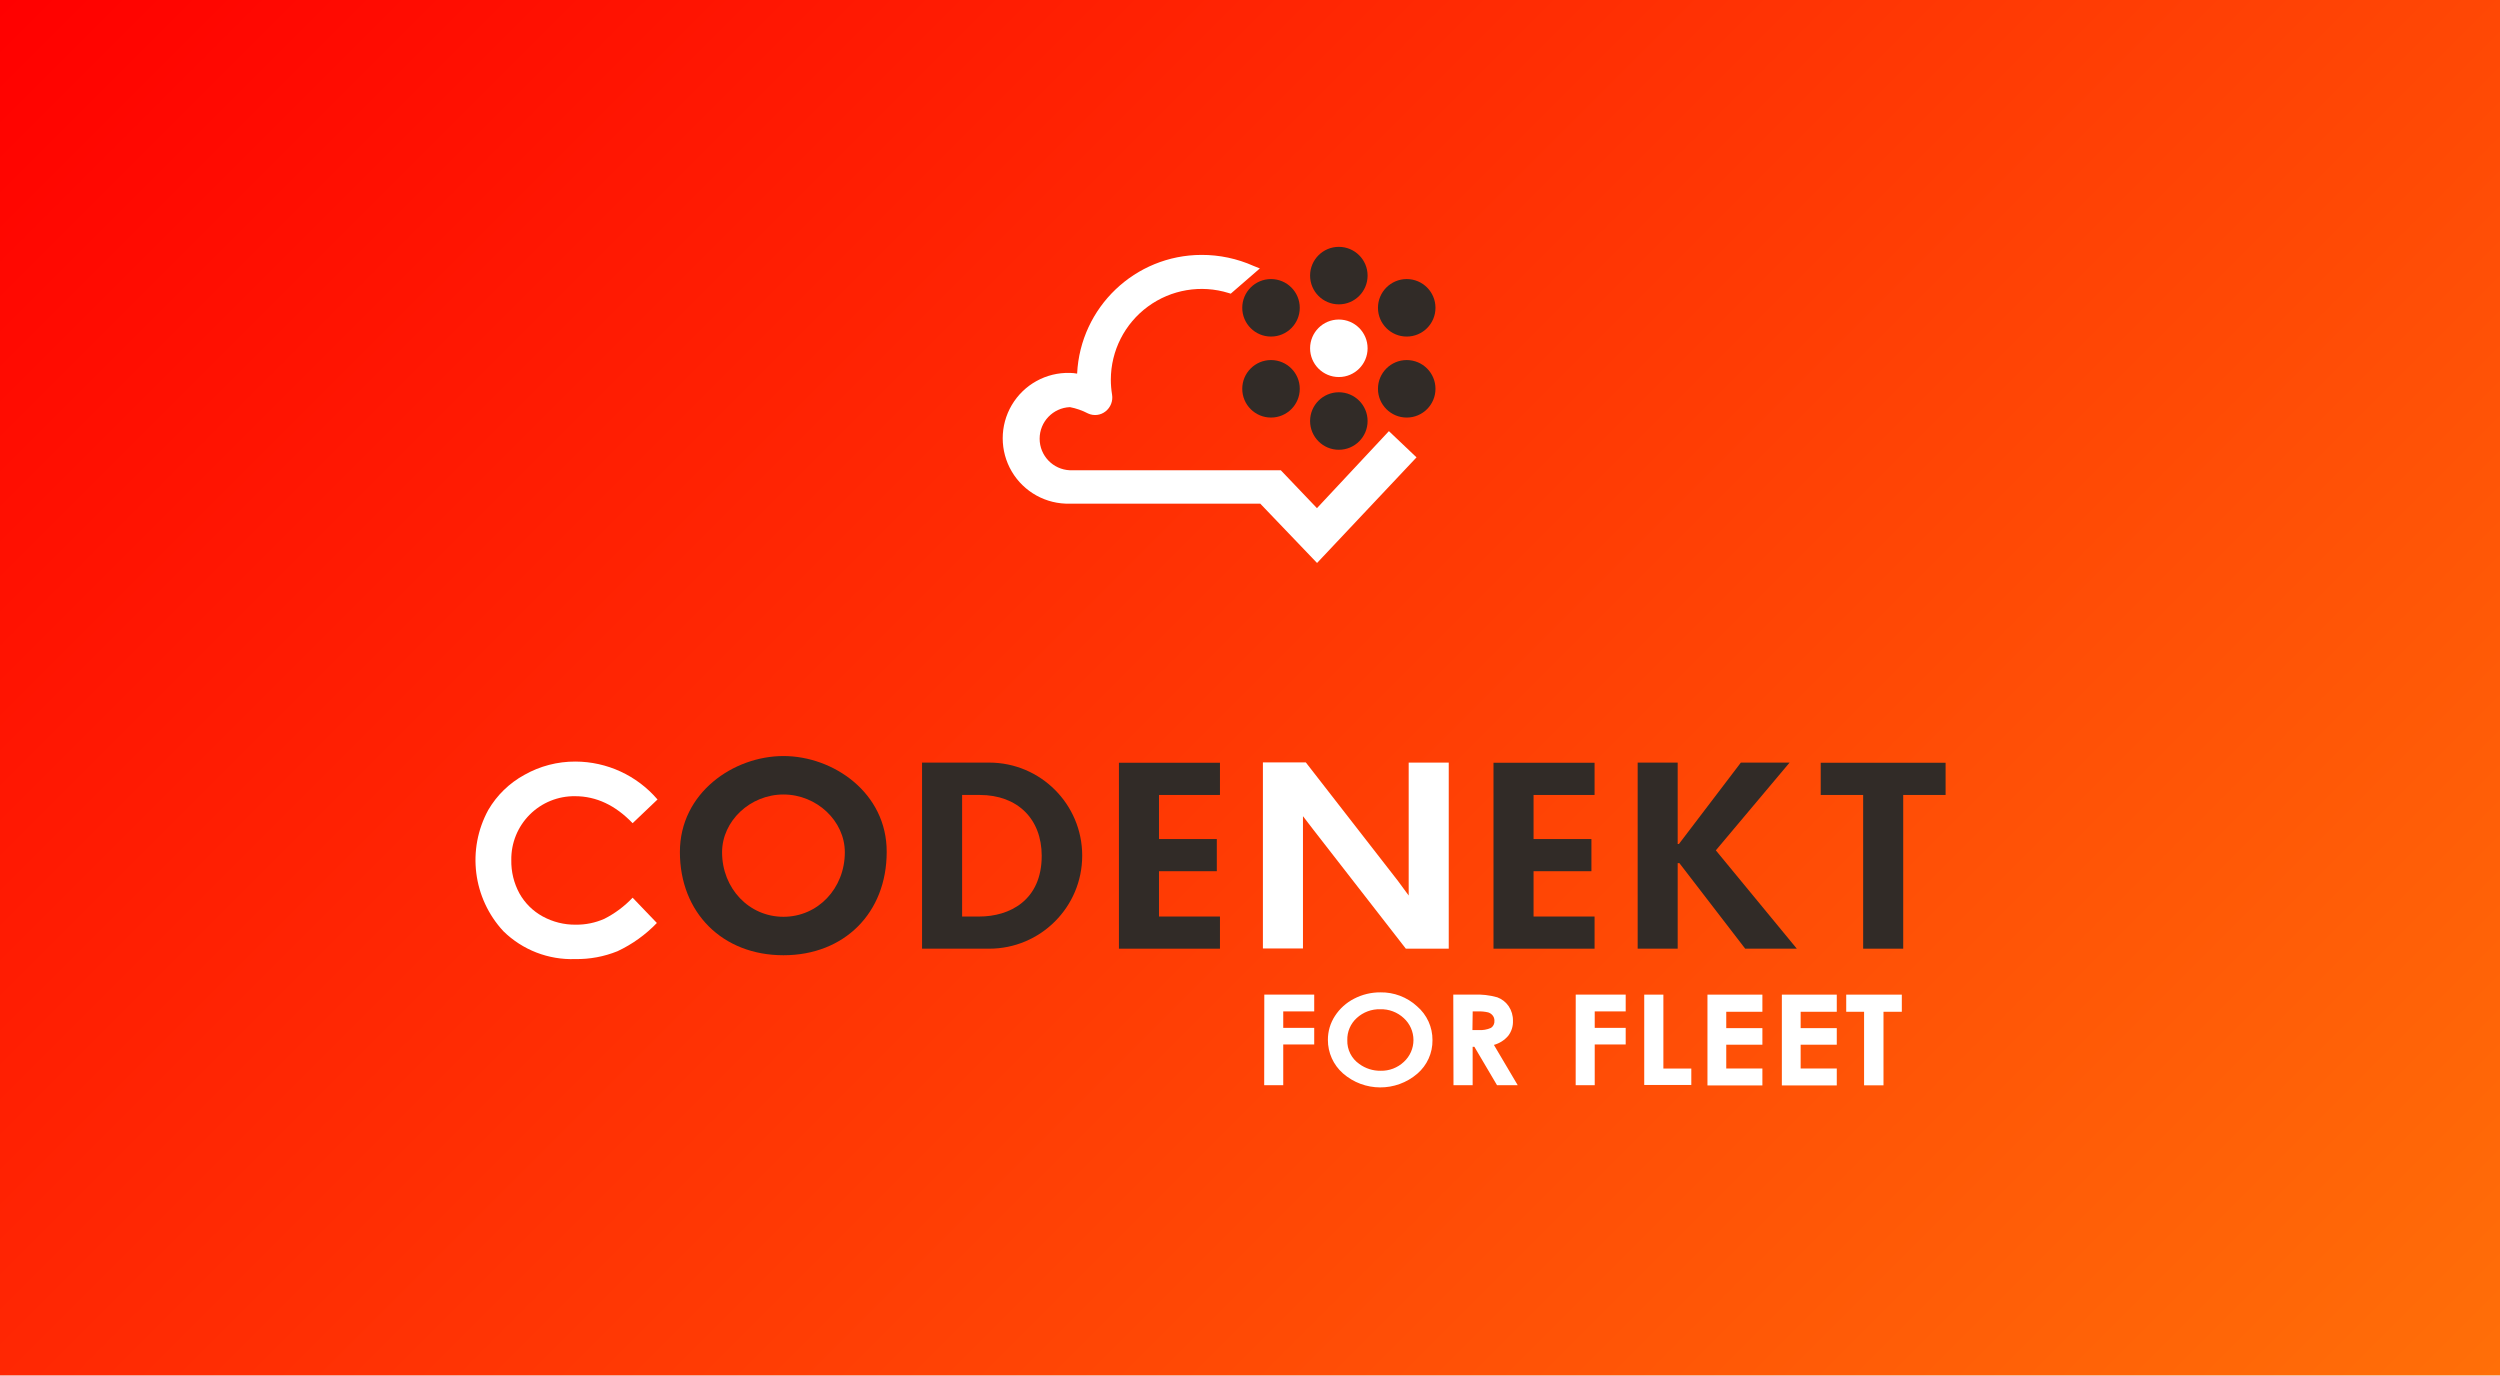
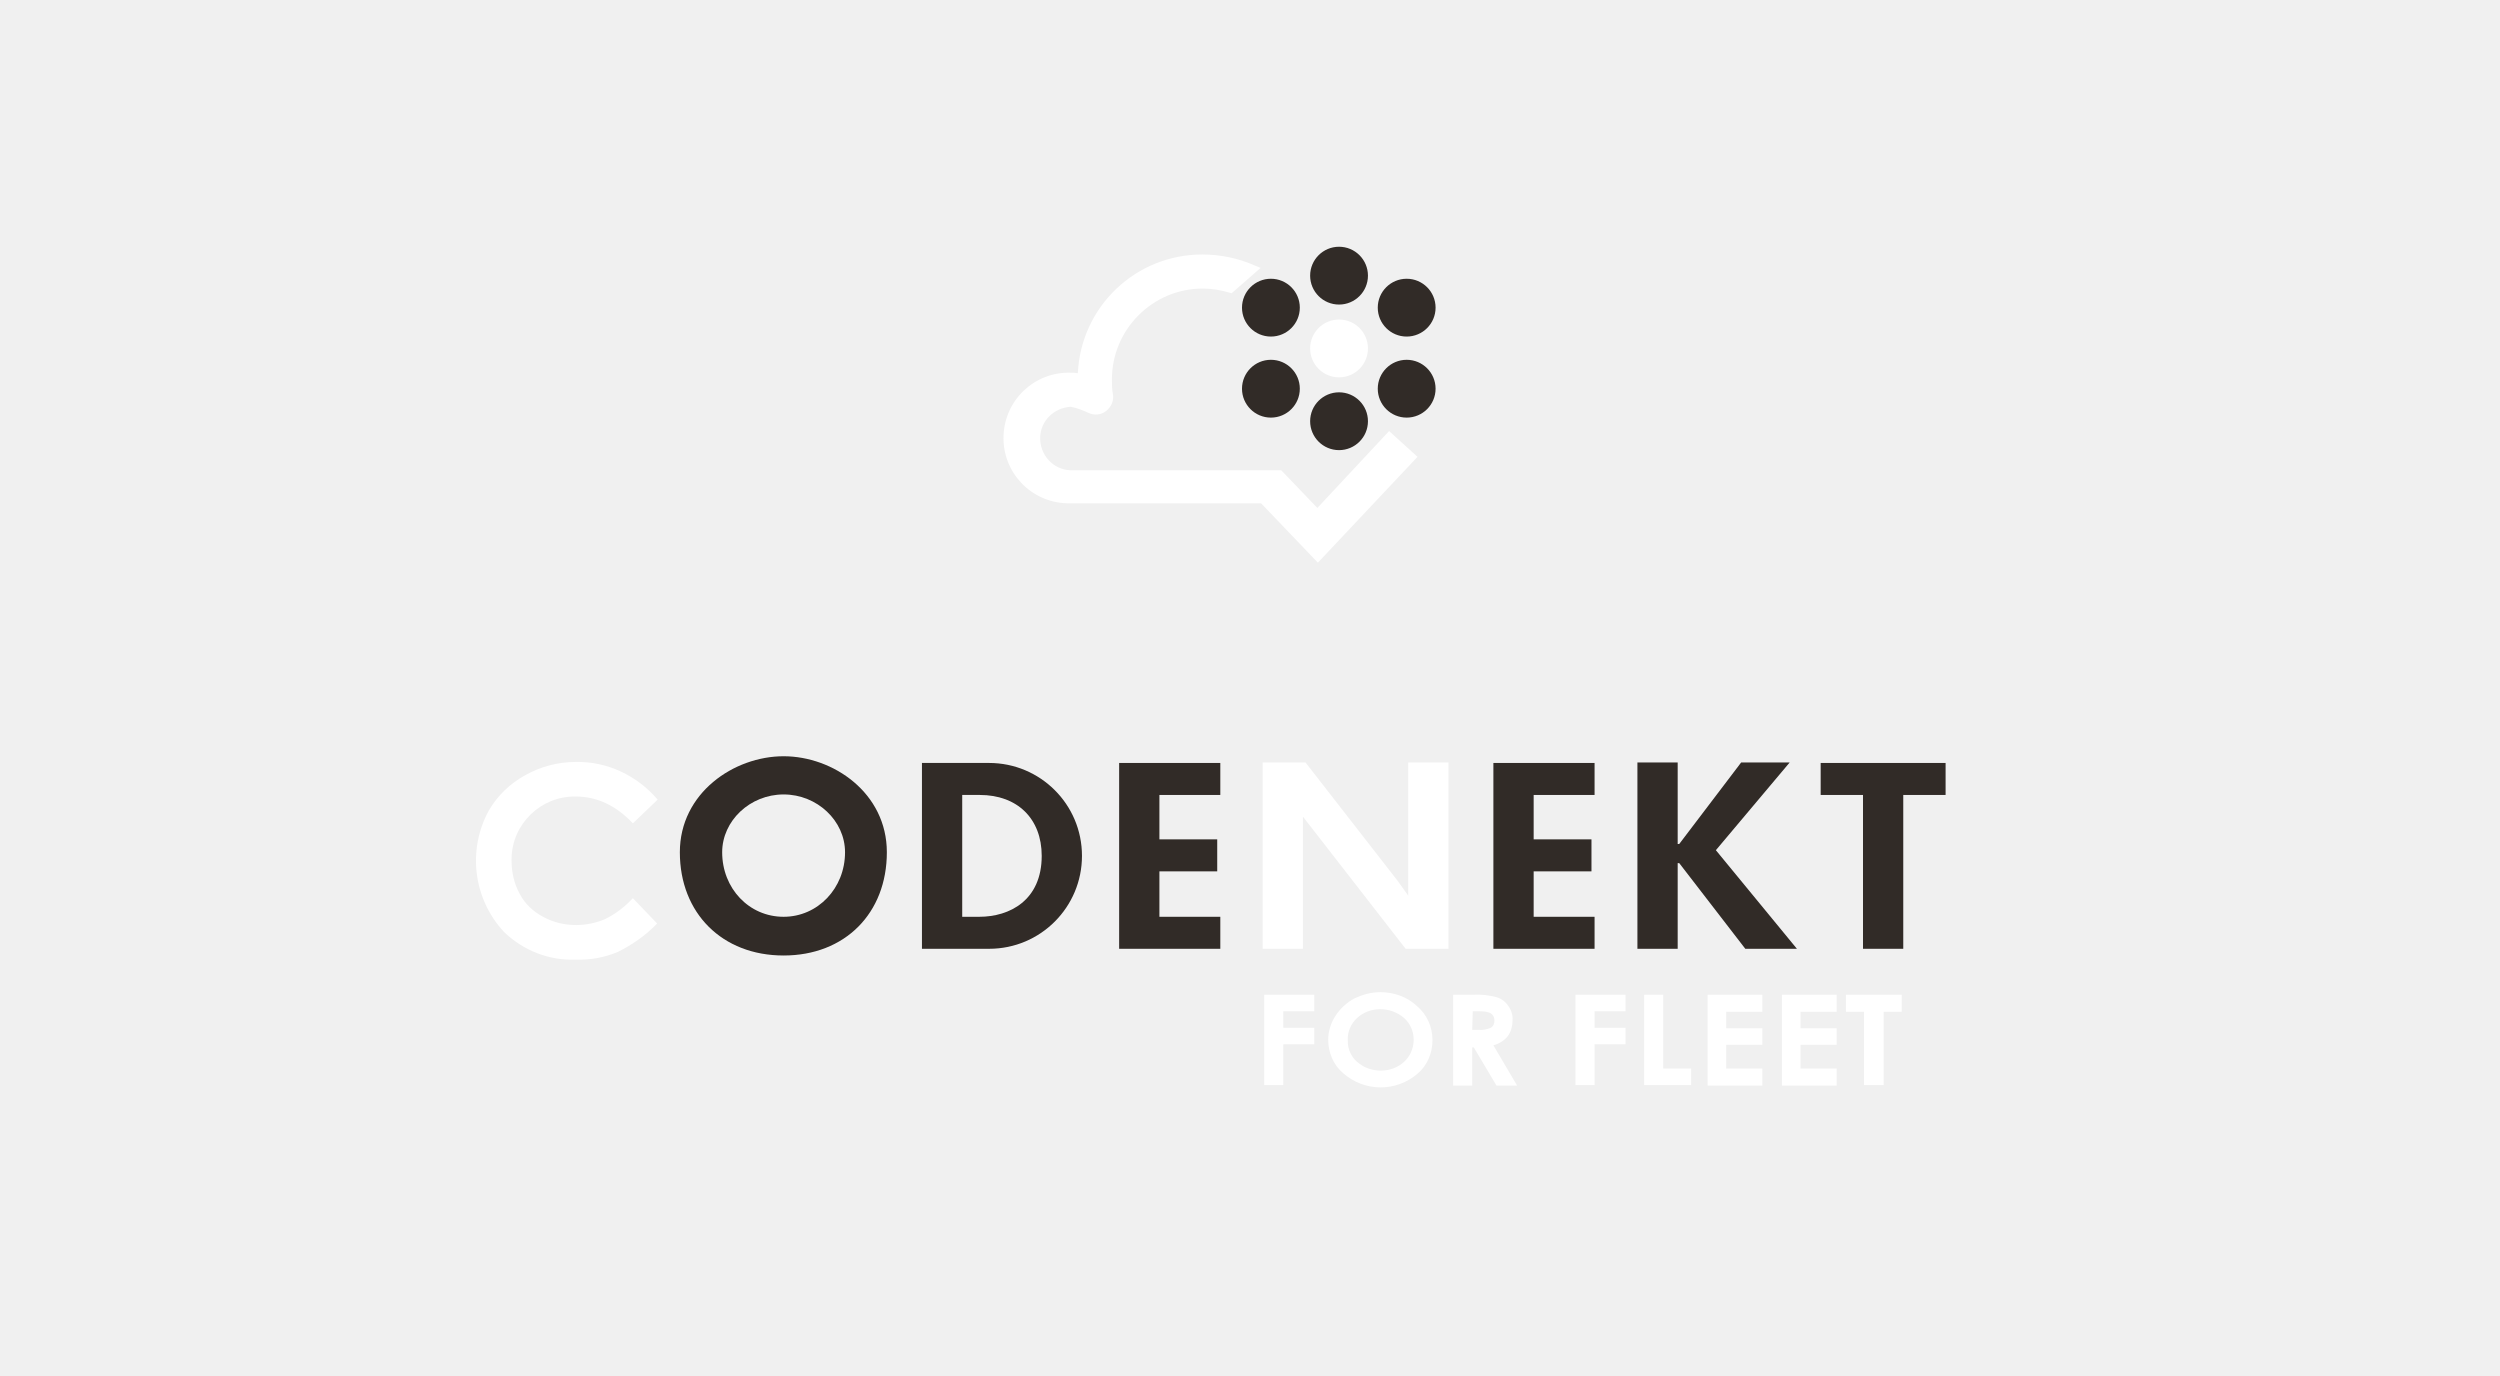
- <svg xmlns="http://www.w3.org/2000/svg" viewBox="0 0 484.3 266.44">
-   <defs>
-     <style>.cls-1{fill:url(#Dégradé_sans_nom_76);}.cls-2{fill:#fff;}.cls-3{fill:#312b27;}</style>
-     <linearGradient id="Dégradé_sans_nom_76" x1="54.47" y1="-54.47" x2="429.84" y2="320.9" gradientUnits="userSpaceOnUse">
-       <stop offset="0" stop-color="red" />
-       <stop offset="1" stop-color="#ff6f08" />
-     </linearGradient>
-   </defs>
-   <g id="Calque_2" data-name="Calque 2">
-     <g id="Calque_1-2" data-name="Calque 1">
-       <rect class="cls-1" width="484.3" height="266.44" />
-       <path class="cls-2" d="M269.06,83.52,255.12,98.44l-7-7.34H207.27a6.12,6.12,0,0,1,0-12.23,12.82,12.82,0,0,1,3.51,1.23,3.25,3.25,0,0,0,3.38-.4,3.41,3.41,0,0,0,1.27-3.25,17.79,17.79,0,0,1-.24-2.92A17.6,17.6,0,0,1,238,56.76l.42.13L244.06,52l-1.23-.49a24.55,24.55,0,0,0-10.07-2.13,24.17,24.17,0,0,0-24.1,23,8.07,8.07,0,0,0-1.39-.14,12.67,12.67,0,1,0,0,25.33h36.87l11,11.49L274.41,88.6Z" />
-       <path class="cls-3" d="M151.77,146.46c-9.65,0-20.06,7.11-20.06,18.59,0,11.77,8.25,20,20.06,20s20-8.23,20-20C171.82,153.57,161.41,146.46,151.77,146.46Zm0,31.14c-6.67,0-11.89-5.49-11.89-12.5,0-6.06,5.44-11.19,11.89-11.19s11.89,5.13,11.89,11.19C163.66,172.11,158.44,177.6,151.77,177.6Z" />
-       <path class="cls-3" d="M178.62,183.78h13a18,18,0,1,0,0-36.05h-13Zm11.08-6.23h-3.32V154h3.42c7.29,0,12,4.62,12,11.79C201.8,174.45,195.55,177.55,189.7,177.55Z" />
-       <path class="cls-3" d="M216.76,183.78h19.57v-6.23H224.52v-8.78h11.2v-6.23h-11.2V154h11.81v-6.24H216.76Z" />
-       <path class="cls-2" d="M127.4,154.85l-4.85,4.62q-5-5.22-11.13-5.23a12.19,12.19,0,0,0-12.37,12.37,13,13,0,0,0,1.58,6.47,11.45,11.45,0,0,0,4.48,4.44,13,13,0,0,0,6.43,1.61,13.32,13.32,0,0,0,5.52-1.13,19.92,19.92,0,0,0,5.49-4.1l4.7,4.9a25.77,25.77,0,0,1-7.63,5.47,20.87,20.87,0,0,1-8.19,1.52,18.9,18.9,0,0,1-13.91-5.39,20.27,20.27,0,0,1-2.94-23.48,18.2,18.2,0,0,1,7-6.81,19.9,19.9,0,0,1,9.9-2.58,21,21,0,0,1,15.87,7.32Z" />
-       <path class="cls-2" d="M272.34,183.78h8.31V147.73h-7.76v25.75l-2.05-2.79-17.88-23h-8.31v36.05h7.76V158.11l2.05,2.67Z" />
-       <path class="cls-3" d="M289.32,183.78H308.9v-6.23H297.08v-8.78h11.21v-6.23H297.08V154H308.9v-6.24H289.32Z" />
-       <path class="cls-3" d="M338.08,183.78h10l-15.69-19.05,14.29-17h-9.44l-12,15.77H325V147.73h-7.75v36.05H325V167.2h.33Z" />
-       <path class="cls-3" d="M360.93,183.78h7.76V154h8.21v-6.24H352.71V154h8.22Z" />
-       <path class="cls-2" d="M244.92,192.68h9.67v3.25h-6v3.19h6v3.21h-6v7.89h-3.69Z" />
-       <path class="cls-2" d="M267.39,192.24a10.24,10.24,0,0,1,7.11,2.69,8.53,8.53,0,0,1,3,6.57,8.43,8.43,0,0,1-2.94,6.5,11,11,0,0,1-14.41-.07,8.6,8.6,0,0,1-2.91-6.49,8.4,8.4,0,0,1,1.36-4.62,9.63,9.63,0,0,1,3.71-3.35A10.91,10.91,0,0,1,267.39,192.24Zm0,3.27a6.48,6.48,0,0,0-4.55,1.69,5.58,5.58,0,0,0-1.84,4.3,5.4,5.4,0,0,0,2.32,4.61,6.82,6.82,0,0,0,4.14,1.32,6.34,6.34,0,0,0,4.49-1.72,5.74,5.74,0,0,0,0-8.47A6.43,6.43,0,0,0,267.35,195.51Z" />
-       <path class="cls-2" d="M281.53,192.68h3.93a14.26,14.26,0,0,1,4.6.52,4.61,4.61,0,0,1,2.2,1.72,4.91,4.91,0,0,1,.83,2.85,4.47,4.47,0,0,1-.92,2.89,5.59,5.59,0,0,1-2.77,1.76l4.61,7.8H290l-4.38-7.43h-.34v7.43h-3.71Zm3.71,6.86h1.16a5,5,0,0,0,2.44-.42,1.52,1.52,0,0,0,.66-1.39,1.58,1.58,0,0,0-.33-1,1.8,1.8,0,0,0-.88-.61,7.55,7.55,0,0,0-2-.19h-1Z" />
-       <path class="cls-2" d="M305.25,192.68h9.68v3.25h-6v3.19h6v3.21h-6v7.89h-3.69Z" />
-       <path class="cls-2" d="M318.52,192.68h3.71V207h5.41v3.18h-9.12Z" />
-       <path class="cls-2" d="M330.77,192.68h10.64V196h-7v3.17h7v3.21h-7v4.61h7v3.28H330.77Z" />
-       <path class="cls-2" d="M345.18,192.68h10.64V196h-7v3.17h7v3.21h-7v4.61h7v3.28H345.18Z" />
-       <path class="cls-2" d="M357.65,192.68h10.77V196h-3.55v14.25h-3.76V196h-3.46Z" />
-       <circle class="cls-2" cx="259.36" cy="67.47" r="5.57" />
-       <circle class="cls-3" cx="259.36" cy="53.39" r="5.57" />
-       <circle class="cls-3" cx="272.51" cy="75.32" r="5.57" />
-       <circle class="cls-3" cx="259.36" cy="81.56" r="5.57" />
-       <circle class="cls-3" cx="272.51" cy="59.63" r="5.57" />
-       <circle class="cls-3" cx="246.22" cy="75.32" r="5.57" />
-       <circle class="cls-3" cx="246.22" cy="59.63" r="5.57" />
-     </g>
+ <svg xmlns="http://www.w3.org/2000/svg" version="1.1" id="Calque_1" x="0px" y="0px" viewBox="0 0 484.3 266.4" style="enable-background:new 0 0 484.3 266.4;" xml:space="preserve">
+   <style type="text/css">
+ 	.st0{fill:#FFFFFF;}
+ 	.st1{fill:#312B27;}
+ </style>
+   <g id="Calque_1-2">
+     <path class="st0" d="M269.1,83.5l-13.9,14.9l-7-7.3h-40.8c-3.4-0.1-6-3-5.9-6.4c0.1-3.2,2.7-5.7,5.9-5.9c1.2,0.2,2.4,0.7,3.5,1.2   c1.1,0.5,2.4,0.4,3.4-0.4c1-0.8,1.5-2,1.3-3.2c-0.2-1-0.2-1.9-0.2-2.9c0-9.7,7.9-17.6,17.6-17.6c1.8,0,3.5,0.3,5.2,0.8l0.4,0.1   l5.6-4.9l-1.2-0.5c-3.2-1.4-6.6-2.1-10.1-2.1c-12.9,0-23.5,10.1-24.1,23c-0.5-0.1-0.9-0.1-1.4-0.1c-7-0.2-12.8,5.3-13,12.3   c-0.2,7,5.3,12.8,12.3,13c0.2,0,0.5,0,0.7,0h36.9l11,11.5l19.3-20.5L269.1,83.5z" />
+     <path class="st1" d="M151.8,146.5c-9.6,0-20.1,7.1-20.1,18.6c0,11.8,8.2,20,20.1,20s20-8.2,20-20   C171.8,153.6,161.4,146.5,151.8,146.5z M151.8,177.6c-6.7,0-11.9-5.5-11.9-12.5c0-6.1,5.4-11.2,11.9-11.2s11.9,5.1,11.9,11.2   C163.7,172.1,158.4,177.6,151.8,177.6z" />
+     <path class="st1" d="M178.6,183.8h13c10,0,18-8.1,18-18c0-10-8.1-18-18-18h-13V183.8z M189.7,177.6h-3.3V154h3.4   c7.3,0,12,4.6,12,11.8C201.8,174.4,195.6,177.6,189.7,177.6z" />
+     <path class="st1" d="M216.8,183.8h19.6v-6.2h-11.8v-8.8h11.2v-6.2h-11.2V154h11.8v-6.2h-19.6V183.8z" />
+     <path class="st0" d="M127.4,154.9l-4.8,4.6c-3.3-3.5-7-5.2-11.1-5.2c-6.7-0.1-12.3,5.3-12.4,12c0,0.1,0,0.2,0,0.4   c0,2.3,0.5,4.5,1.6,6.5c1,1.9,2.6,3.4,4.5,4.4c2,1.1,4.2,1.6,6.4,1.6c1.9,0,3.8-0.4,5.5-1.1c2.1-1,3.9-2.4,5.5-4.1l4.7,4.9   c-2.2,2.3-4.8,4.1-7.6,5.5c-2.6,1.1-5.4,1.6-8.2,1.5c-5.2,0.2-10.2-1.8-13.9-5.4c-5.9-6.4-7.1-15.8-2.9-23.5c1.7-2.9,4.1-5.2,7-6.8   c3-1.7,6.4-2.6,9.9-2.6C117.6,147.5,123.4,150.2,127.4,154.9L127.4,154.9z" />
+     <path class="st0" d="M272.3,183.8h8.3v-36.1h-7.8v25.8l-2-2.8l-17.9-23h-8.3v36.1h7.8v-25.6l2.1,2.7L272.3,183.8z" />
+     <path class="st1" d="M289.3,183.8h19.6v-6.2h-11.8v-8.8h11.2v-6.2h-11.2V154h11.8v-6.2h-19.6V183.8z" />
+     <path class="st1" d="M338.1,183.8h10l-15.7-19.1l14.3-17h-9.4l-12,15.8H325v-15.8h-7.8v36.1h7.8v-16.6h0.3L338.1,183.8z" />
+     <path class="st1" d="M360.9,183.8h7.8V154h8.2v-6.2h-24.2v6.2h8.2V183.8z" />
+     <path class="st0" d="M244.9,192.7h9.7v3.2h-6v3.2h6v3.2h-6v7.9h-3.7L244.9,192.7z" />
+     <path class="st0" d="M267.4,192.2c2.6,0,5.2,0.9,7.1,2.7c1.9,1.6,3,4,3,6.6c0,2.5-1,4.9-2.9,6.5c-4.2,3.6-10.3,3.5-14.4-0.1   c-1.9-1.6-2.9-4-2.9-6.5c0-1.6,0.5-3.2,1.4-4.6c0.9-1.4,2.2-2.6,3.7-3.4C263.9,192.7,265.6,192.2,267.4,192.2z M267.4,195.5   c-1.7,0-3.3,0.6-4.5,1.7c-1.2,1.1-1.9,2.7-1.8,4.3c-0.1,1.8,0.8,3.6,2.3,4.6c1.2,0.9,2.7,1.3,4.1,1.3c1.7,0,3.3-0.6,4.5-1.7   c2.3-2.1,2.5-5.8,0.4-8.1c-0.1-0.1-0.2-0.2-0.4-0.4C270.7,196.1,269.1,195.5,267.4,195.5L267.4,195.5z" />
+     <path class="st0" d="M281.5,192.7h3.9c1.6-0.1,3.1,0.1,4.6,0.5c0.9,0.3,1.7,0.9,2.2,1.7c0.6,0.8,0.9,1.8,0.8,2.9   c0,1-0.3,2.1-0.9,2.9c-0.7,0.9-1.7,1.5-2.8,1.8l4.6,7.8h-4l-4.4-7.4h-0.3v7.4h-3.7L281.5,192.7z M285.2,199.5h1.2   c0.8,0.1,1.7-0.1,2.4-0.4c0.5-0.3,0.7-0.8,0.7-1.4c0-0.4-0.1-0.7-0.3-1c-0.2-0.3-0.5-0.5-0.9-0.6c-0.7-0.2-1.3-0.2-2-0.2h-1   L285.2,199.5z" />
+     <path class="st0" d="M305.2,192.7h9.7v3.2h-6v3.2h6v3.2h-6v7.9h-3.7L305.2,192.7z" />
+     <path class="st0" d="M318.5,192.7h3.7V207h5.4v3.2h-9.1V192.7z" />
+     <path class="st0" d="M330.8,192.7h10.6v3.3h-7v3.2h7v3.2h-7v4.6h7v3.3h-10.6V192.7z" />
+     <path class="st0" d="M345.2,192.7h10.6v3.3h-7v3.2h7v3.2h-7v4.6h7v3.3h-10.6V192.7z" />
+     <path class="st0" d="M357.6,192.7h10.8v3.3h-3.5v14.2h-3.8V196h-3.5V192.7z" />
+     <circle class="st0" cx="259.4" cy="67.5" r="5.6" />
+     <circle class="st1" cx="259.4" cy="53.4" r="5.6" />
+     <circle class="st1" cx="272.5" cy="75.3" r="5.6" />
+     <circle class="st1" cx="259.4" cy="81.6" r="5.6" />
+     <circle class="st1" cx="272.5" cy="59.6" r="5.6" />
+     <circle class="st1" cx="246.2" cy="75.3" r="5.6" />
+     <circle class="st1" cx="246.2" cy="59.6" r="5.6" />
  </g>
</svg>
